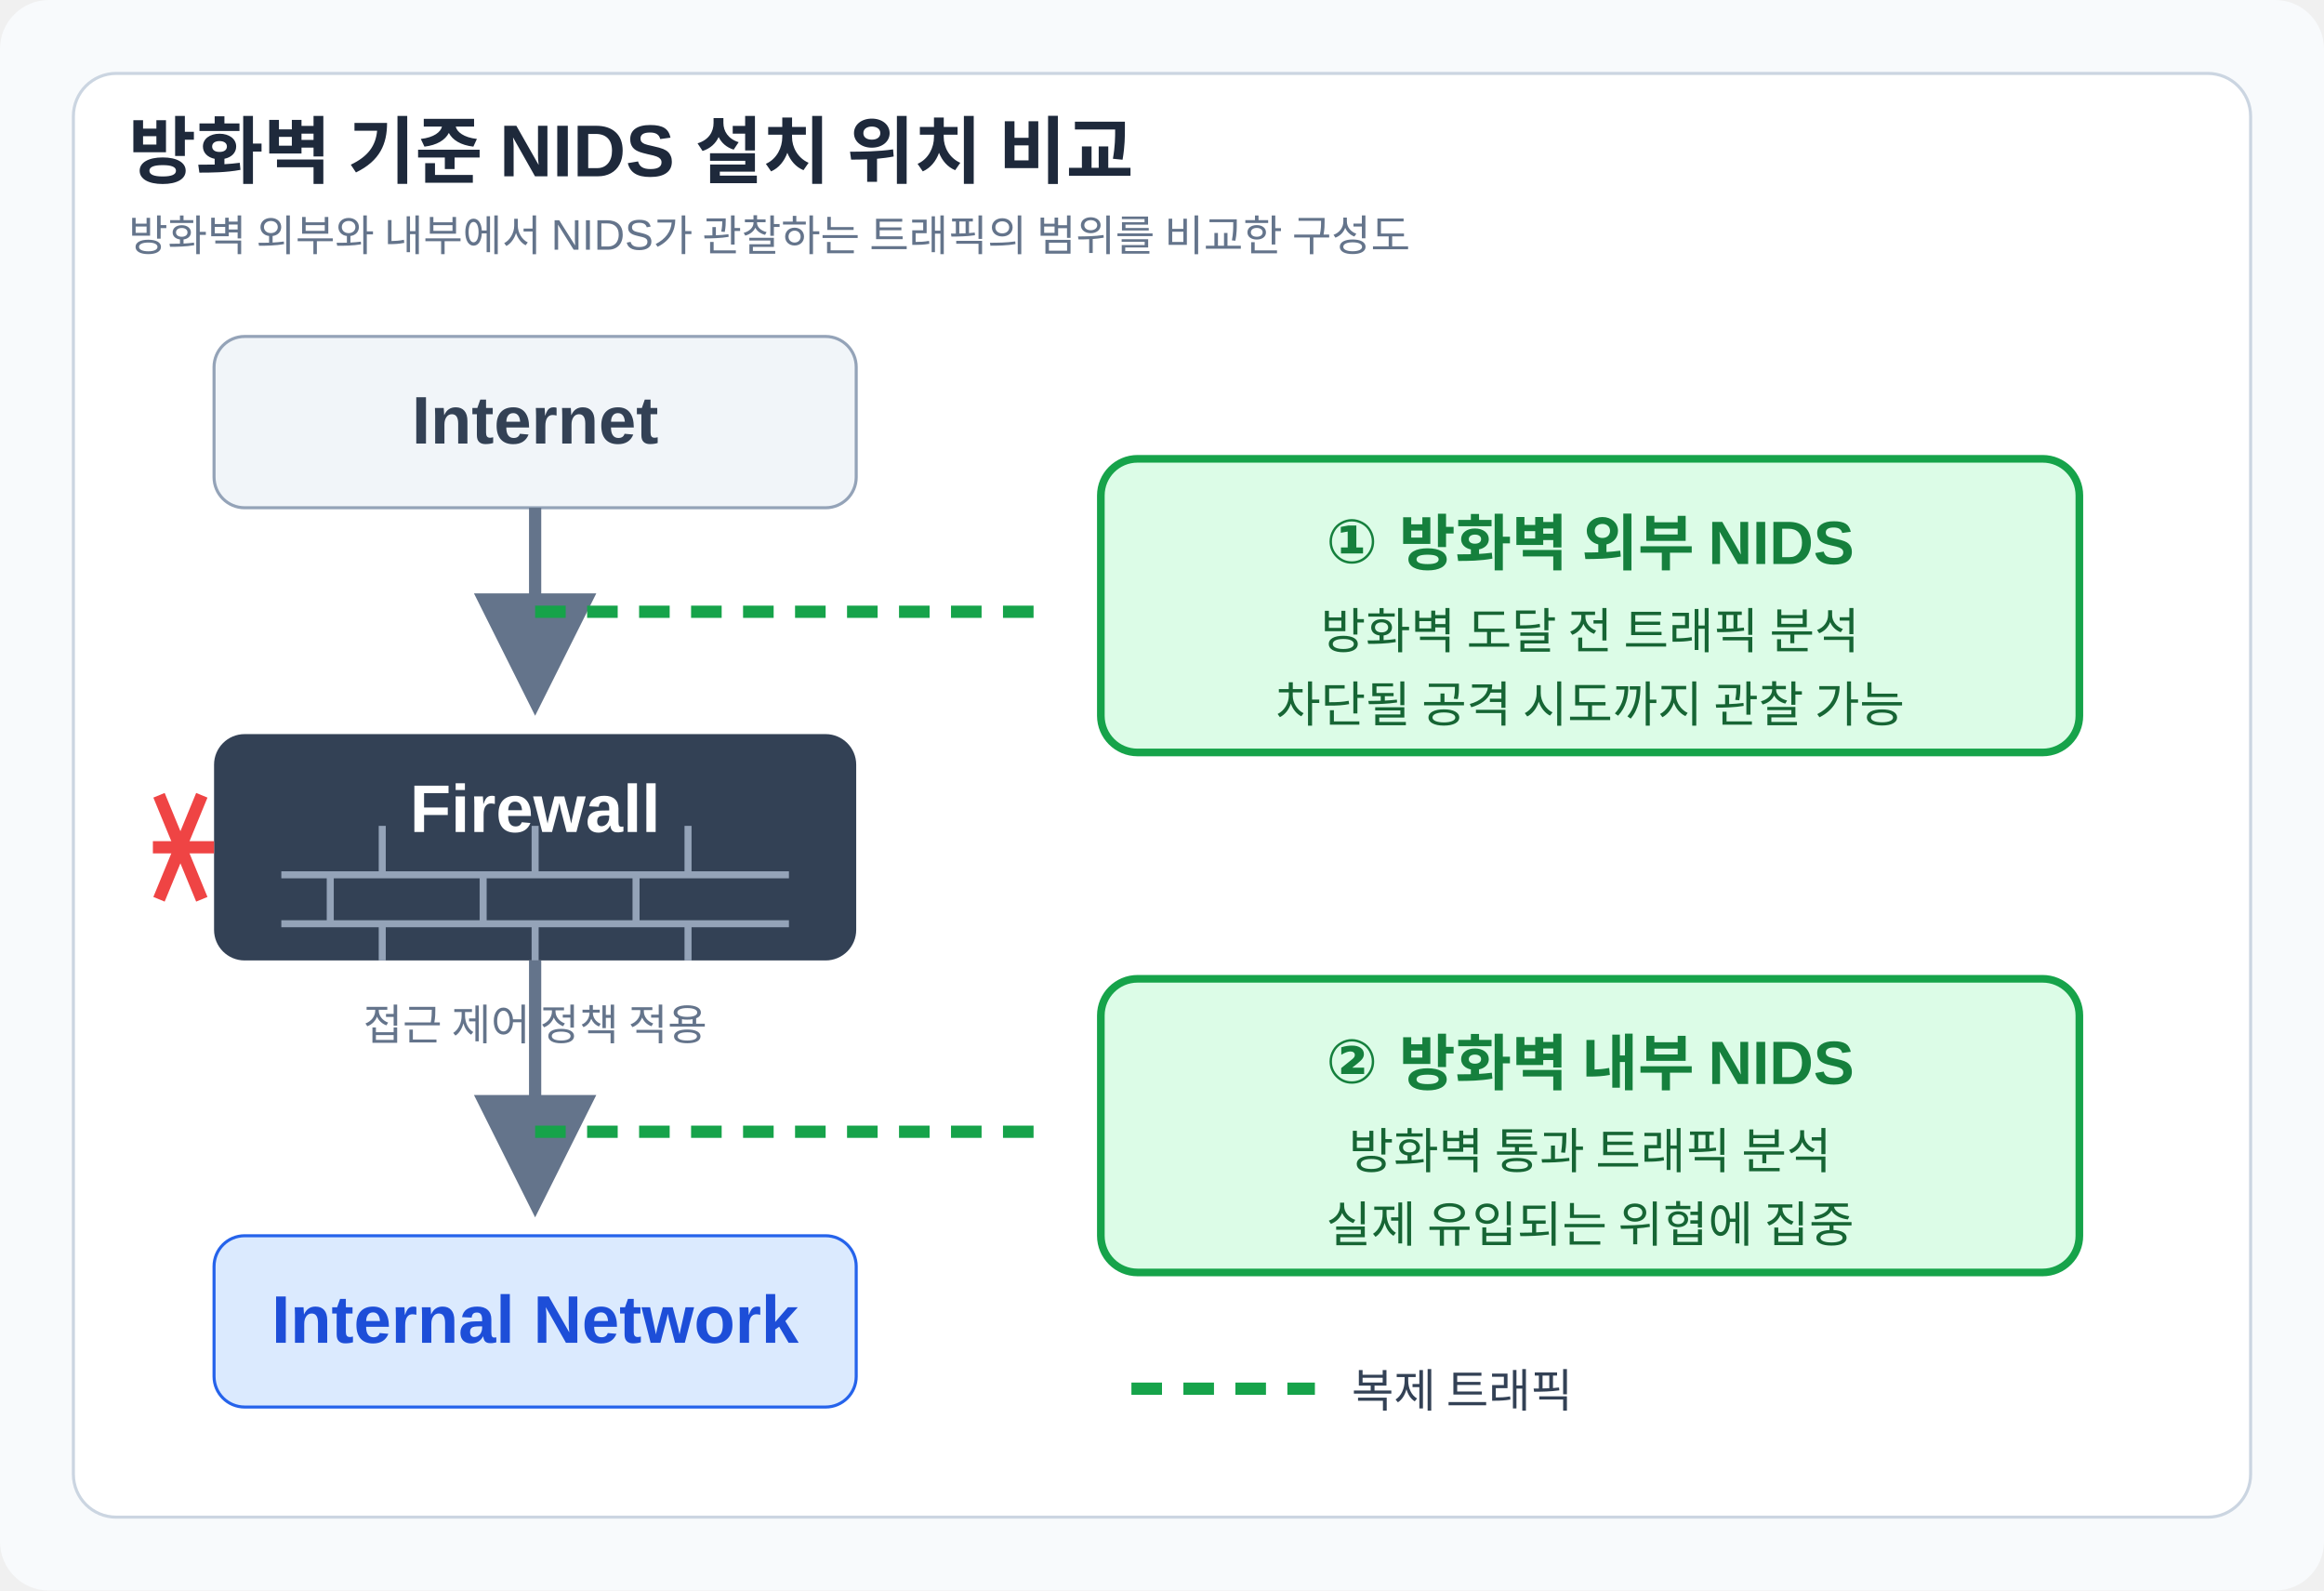
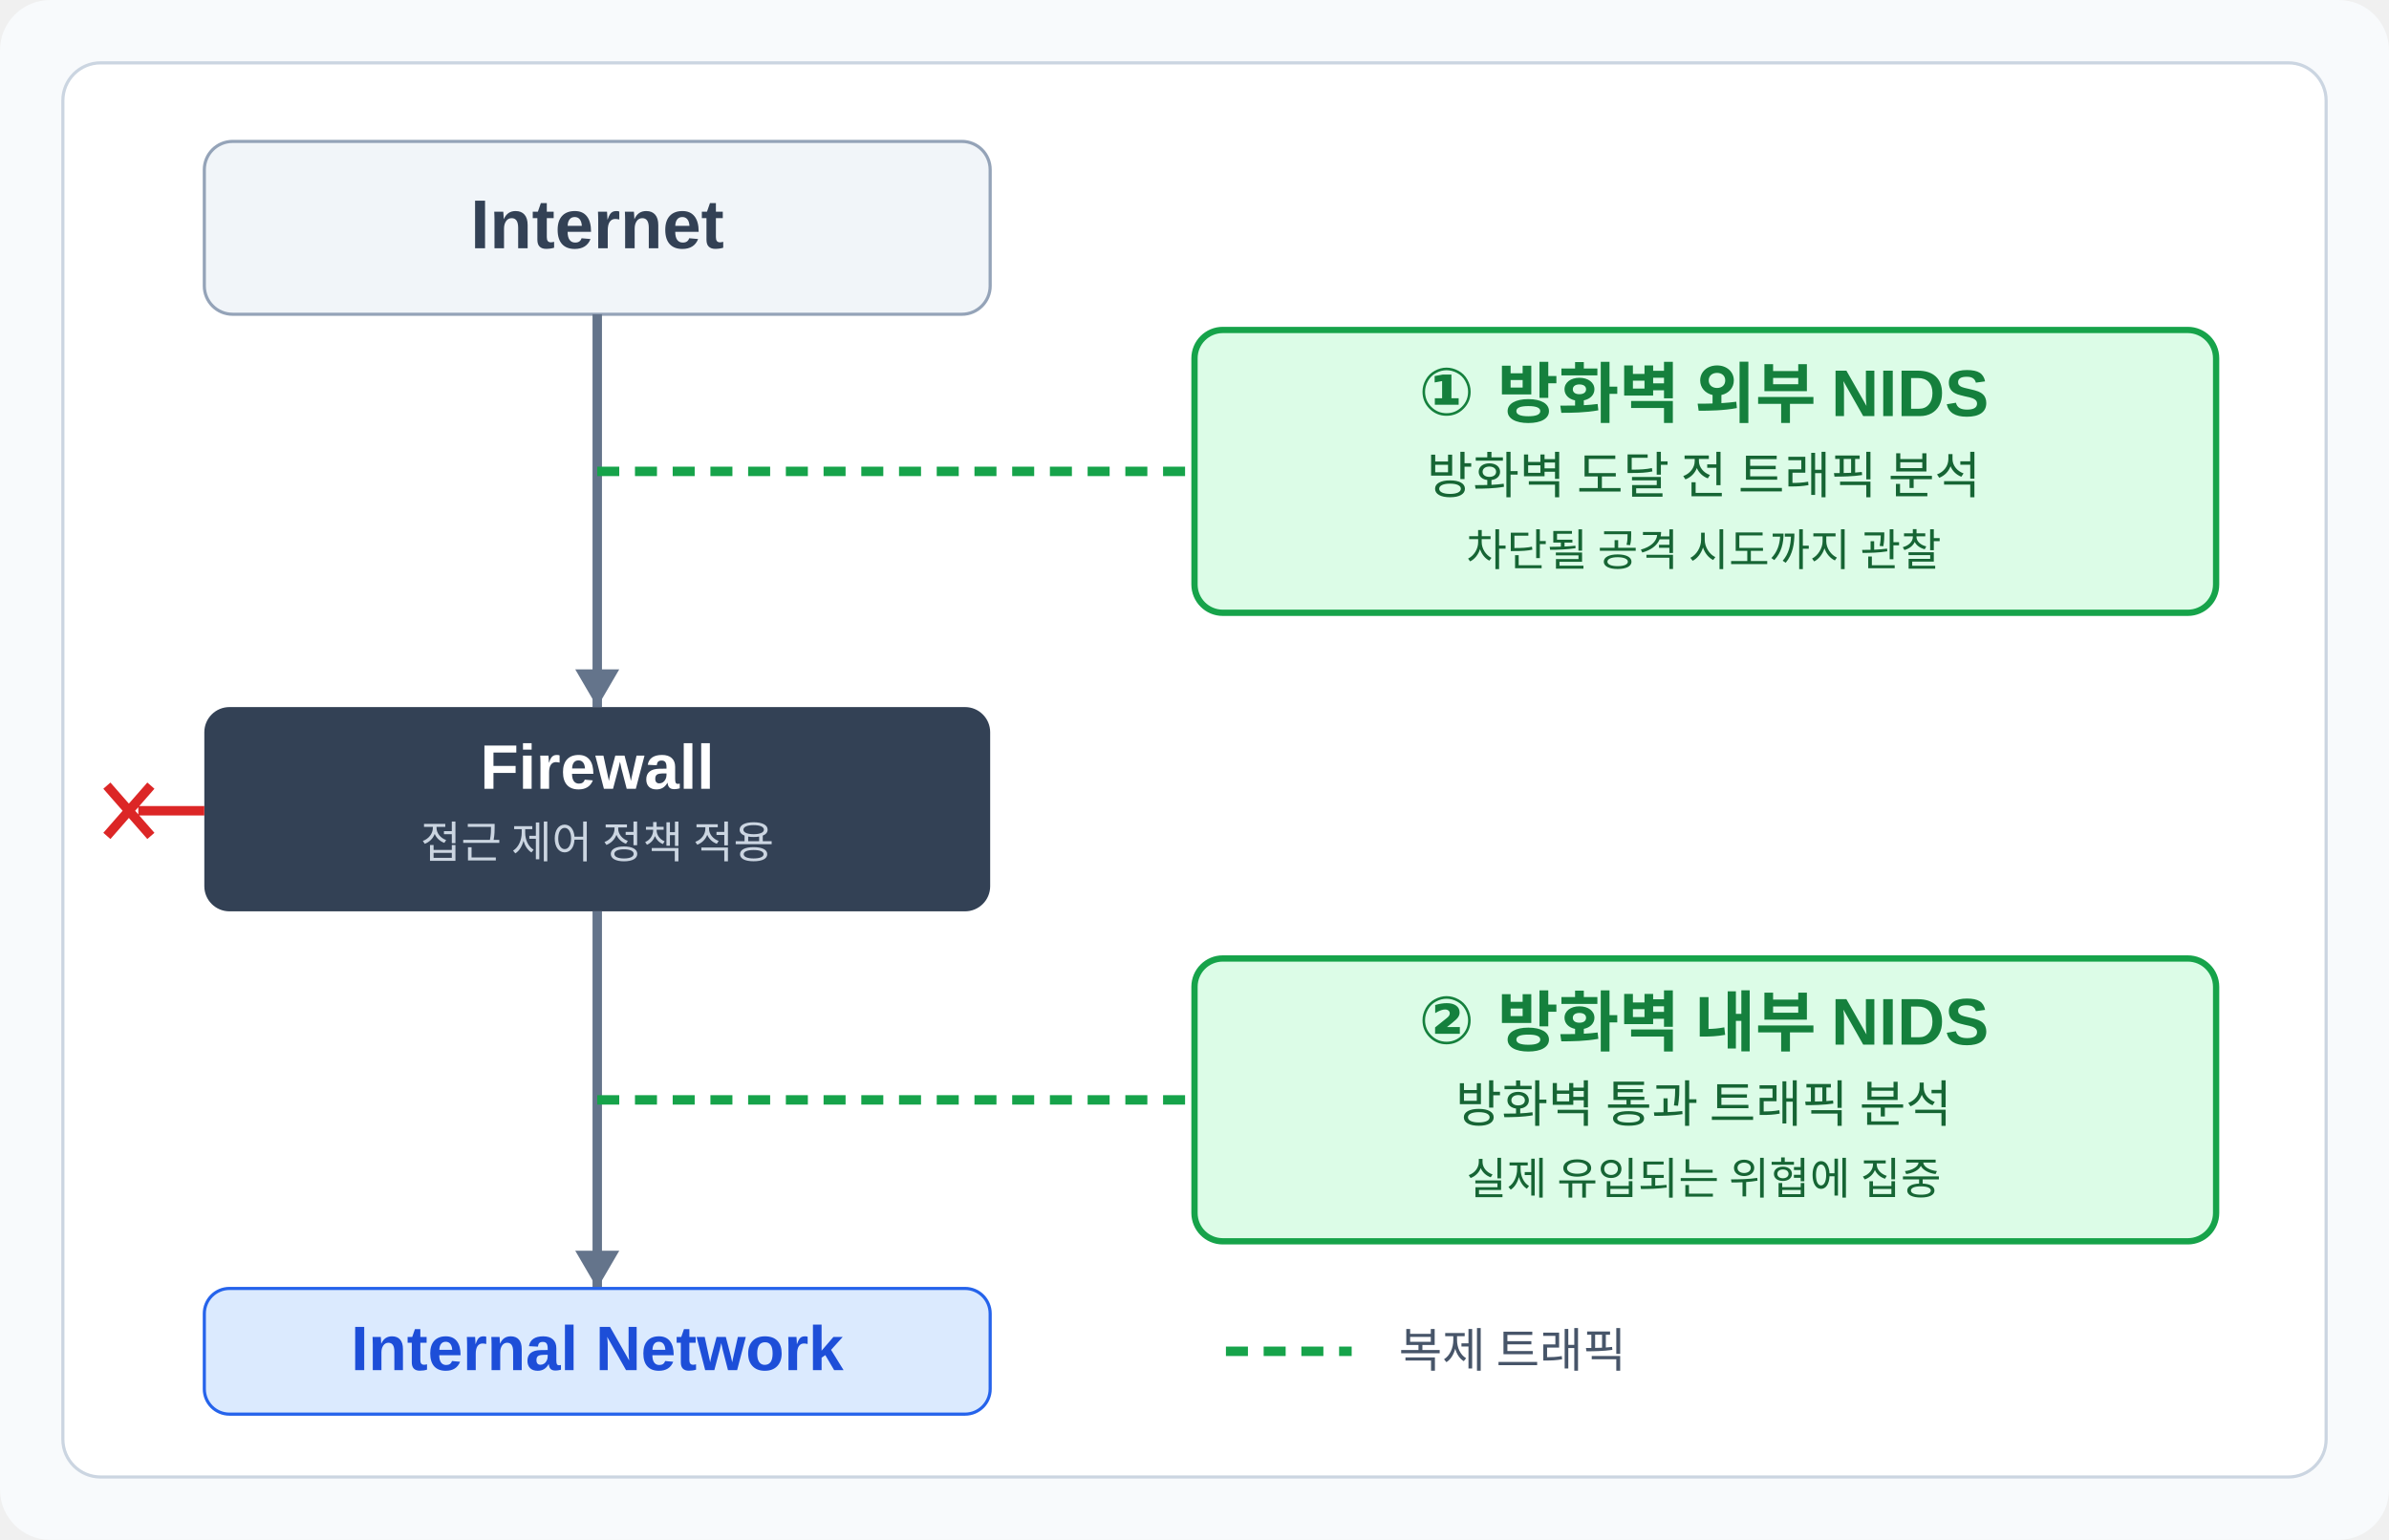
- <svg xmlns="http://www.w3.org/2000/svg" viewBox="0 0 760 520">
-   <rect width="760" height="520" rx="16" fill="#f8fafc" />
-   <rect x="24" y="24" width="712" height="472" rx="14" fill="#ffffff" stroke="#cbd5e1" />
-   <defs>
-     <marker id="arrowGray" markerWidth="10" markerHeight="10" refX="8" refY="5" orient="auto">
-       <path d="M0 0 L10 5 L0 10 Z" fill="#64748b" />
-     </marker>
-   </defs>
-   <g font-family="Arial, sans-serif">
-     <text x="42" y="58" font-size="24" font-weight="bold" fill="#1e293b">방화벽 기준 NIDS 설치 위치 비교</text>
-     <text x="42" y="82" font-size="14" fill="#64748b">방화벽 외부와 내부에서 NIDS가 관찰하는 트래픽의 범위를 비교한 구성도</text>
-     <rect x="70" y="110" width="210" height="56" rx="10" fill="#f1f5f9" stroke="#94a3b8" />
-     <text x="175" y="145" text-anchor="middle" font-size="22" font-weight="bold" fill="#334155">Internet</text>
-     <path d="M175 166 V226" stroke="#64748b" stroke-width="4" marker-end="url(#arrowGray)" />
-     <rect x="70" y="240" width="210" height="74" rx="10" fill="#334155" />
-     <text x="175" y="272" text-anchor="middle" font-size="22" font-weight="bold" fill="#ffffff">Firewall</text>
-     <g stroke="#94a3b8" stroke-width="2.3">
-       <path d="M92 286 H258" />
-       <path d="M92 302 H258" />
-       <path d="M125 270 V286 M175 270 V286 M225 270 V286" />
-       <path d="M108 286 V302 M158 286 V302 M208 286 V302" />
-       <path d="M125 302 V314 M175 302 V314 M225 302 V314" />
-     </g>
-     <path d="M50 277 H70" stroke="#ef4444" stroke-width="4" />
-     <path d="M52 260 L66 294 M66 260 L52 294" stroke="#ef4444" stroke-width="4" />
-     <text x="175" y="340" text-anchor="middle" font-size="14" fill="#64748b">접근 제어 정책 적용</text>
-     <path d="M175 314 V390" stroke="#64748b" stroke-width="4" marker-end="url(#arrowGray)" />
-     <rect x="70" y="404" width="210" height="56" rx="10" fill="#dbeafe" stroke="#2563eb" />
-     <text x="175" y="439" text-anchor="middle" font-size="22" font-weight="bold" fill="#1d4ed8">Internal Network</text>
-     <path d="M175 200 H340" stroke="#16a34a" stroke-width="4" stroke-dasharray="10 7" />
-     <rect x="360" y="150" width="320" height="96" rx="12" fill="#dcfce7" stroke="#16a34a" stroke-width="2.5" />
-     <text x="520" y="184" text-anchor="middle" font-size="20" font-weight="bold" fill="#15803d">① 방화벽 외부 NIDS</text>
-     <text x="520" y="212" text-anchor="middle" font-size="16" fill="#166534">방화벽 도달 전 트래픽 분석</text>
-     <text x="520" y="236" text-anchor="middle" font-size="16" fill="#166534">차단될 공격 시도까지 관찰 가능</text>
-     <path d="M175 370 H340" stroke="#16a34a" stroke-width="4" stroke-dasharray="10 7" />
-     <rect x="360" y="320" width="320" height="96" rx="12" fill="#dcfce7" stroke="#16a34a" stroke-width="2.5" />
-     <text x="520" y="354" text-anchor="middle" font-size="20" font-weight="bold" fill="#15803d">② 방화벽 내부 NIDS</text>
-     <text x="520" y="382" text-anchor="middle" font-size="16" fill="#166534">방화벽 통과 트래픽 분석</text>
-     <text x="520" y="406" text-anchor="middle" font-size="16" fill="#166534">실제 유입되는 위협에 집중</text>
-     <path d="M370 454 H430" stroke="#16a34a" stroke-width="4" stroke-dasharray="10 7" />
-     <text x="442" y="460" font-size="15" fill="#334155">복제 트래픽</text>
+ <svg xmlns="http://www.w3.org/2000/svg" viewBox="0 0 760 490">
+   <rect width="760" height="490" rx="16" fill="#f8fafc" />
+   <rect x="20" y="20" width="720" height="450" rx="12" fill="#ffffff" stroke="#cbd5e1" />
+   <g font-family="Arial, sans-serif" text-anchor="middle">
+     <rect x="65" y="45" width="250" height="55" rx="9" fill="#f1f5f9" stroke="#94a3b8" />
+     <text x="190" y="79" font-size="22" font-weight="bold" fill="#334155">Internet</text>
+     <path d="M190 100 V225" stroke="#64748b" stroke-width="3" />
+     <polygon points="190,225 183,213 197,213" fill="#64748b" />
+     <path d="M190 150 H380" stroke="#16a34a" stroke-width="3" stroke-dasharray="7 5" />
+     <rect x="380" y="105" width="325" height="90" rx="9" fill="#dcfce7" stroke="#16a34a" stroke-width="2" />
+     <text x="542" y="132" font-size="21" font-weight="bold" fill="#15803d">① 방화벽 외부 NIDS</text>
+     <text x="542" y="157" font-size="16" fill="#166534">방화벽 도달 전 트래픽 분석</text>
+     <text x="542" y="180" font-size="14" fill="#166534">차단될 공격 시도까지 관찰</text>
+     <rect x="65" y="225" width="250" height="65" rx="8" fill="#334155" />
+     <text x="190" y="251" font-size="20" font-weight="bold" fill="#ffffff">Firewall</text>
+     <text x="190" y="273" font-size="14" fill="#cbd5e1">접근 제어 정책 적용</text>
+     <path d="M65 258 H44 M34 250 L48 266 M48 250 L34 266" stroke="#dc2626" stroke-width="3" />
+     <path d="M190 290 V410" stroke="#64748b" stroke-width="3" />
+     <polygon points="190,410 183,398 197,398" fill="#64748b" />
+     <path d="M190 350 H380" stroke="#16a34a" stroke-width="3" stroke-dasharray="7 5" />
+     <rect x="380" y="305" width="325" height="90" rx="9" fill="#dcfce7" stroke="#16a34a" stroke-width="2" />
+     <text x="542" y="332" font-size="21" font-weight="bold" fill="#15803d">② 방화벽 내부 NIDS</text>
+     <text x="542" y="357" font-size="16" fill="#166534">방화벽 통과 트래픽 분석</text>
+     <text x="542" y="380" font-size="14" fill="#166534">실제 유입되는 위협에 집중</text>
+     <rect x="65" y="410" width="250" height="40" rx="8" fill="#dbeafe" stroke="#2563eb" />
+     <text x="190" y="436" font-size="20" font-weight="bold" fill="#1d4ed8">Internal Network</text>
+     <path d="M390 430 H430" stroke="#16a34a" stroke-width="3" stroke-dasharray="7 5" />
+     <text x="445" y="435" text-anchor="start" font-size="15" fill="#475569">복제 트래픽</text>
  </g>
</svg>
